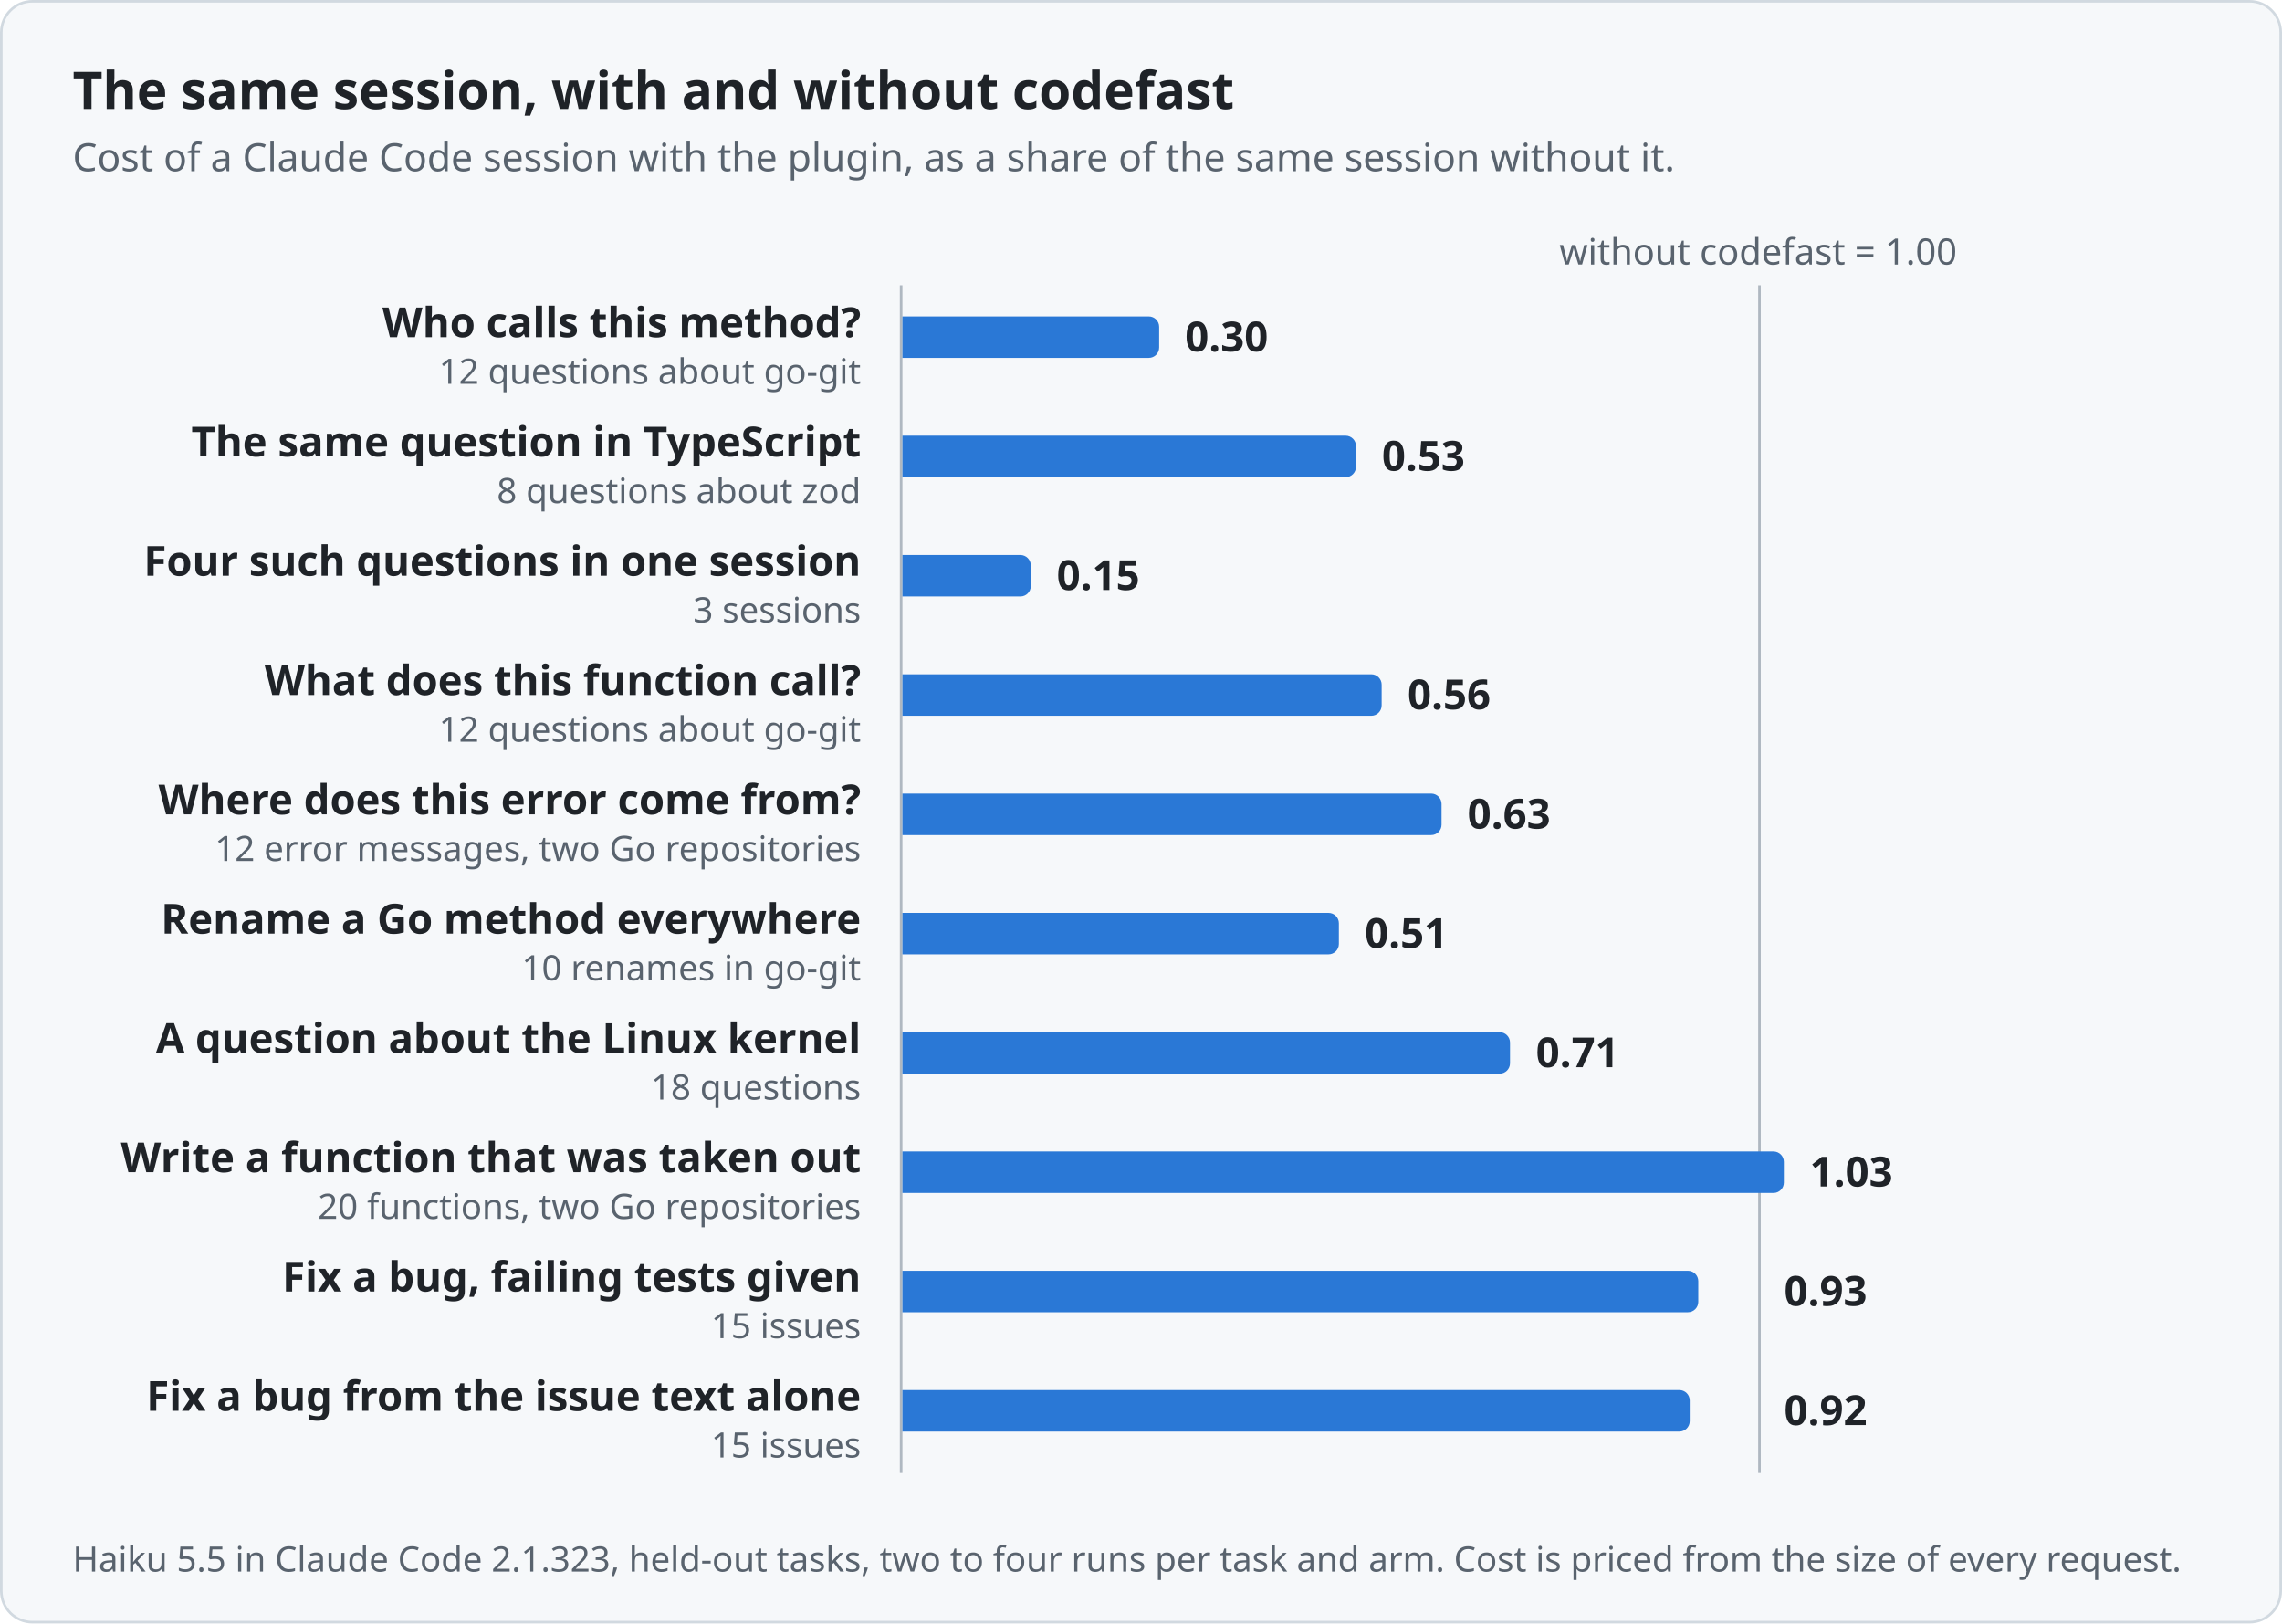
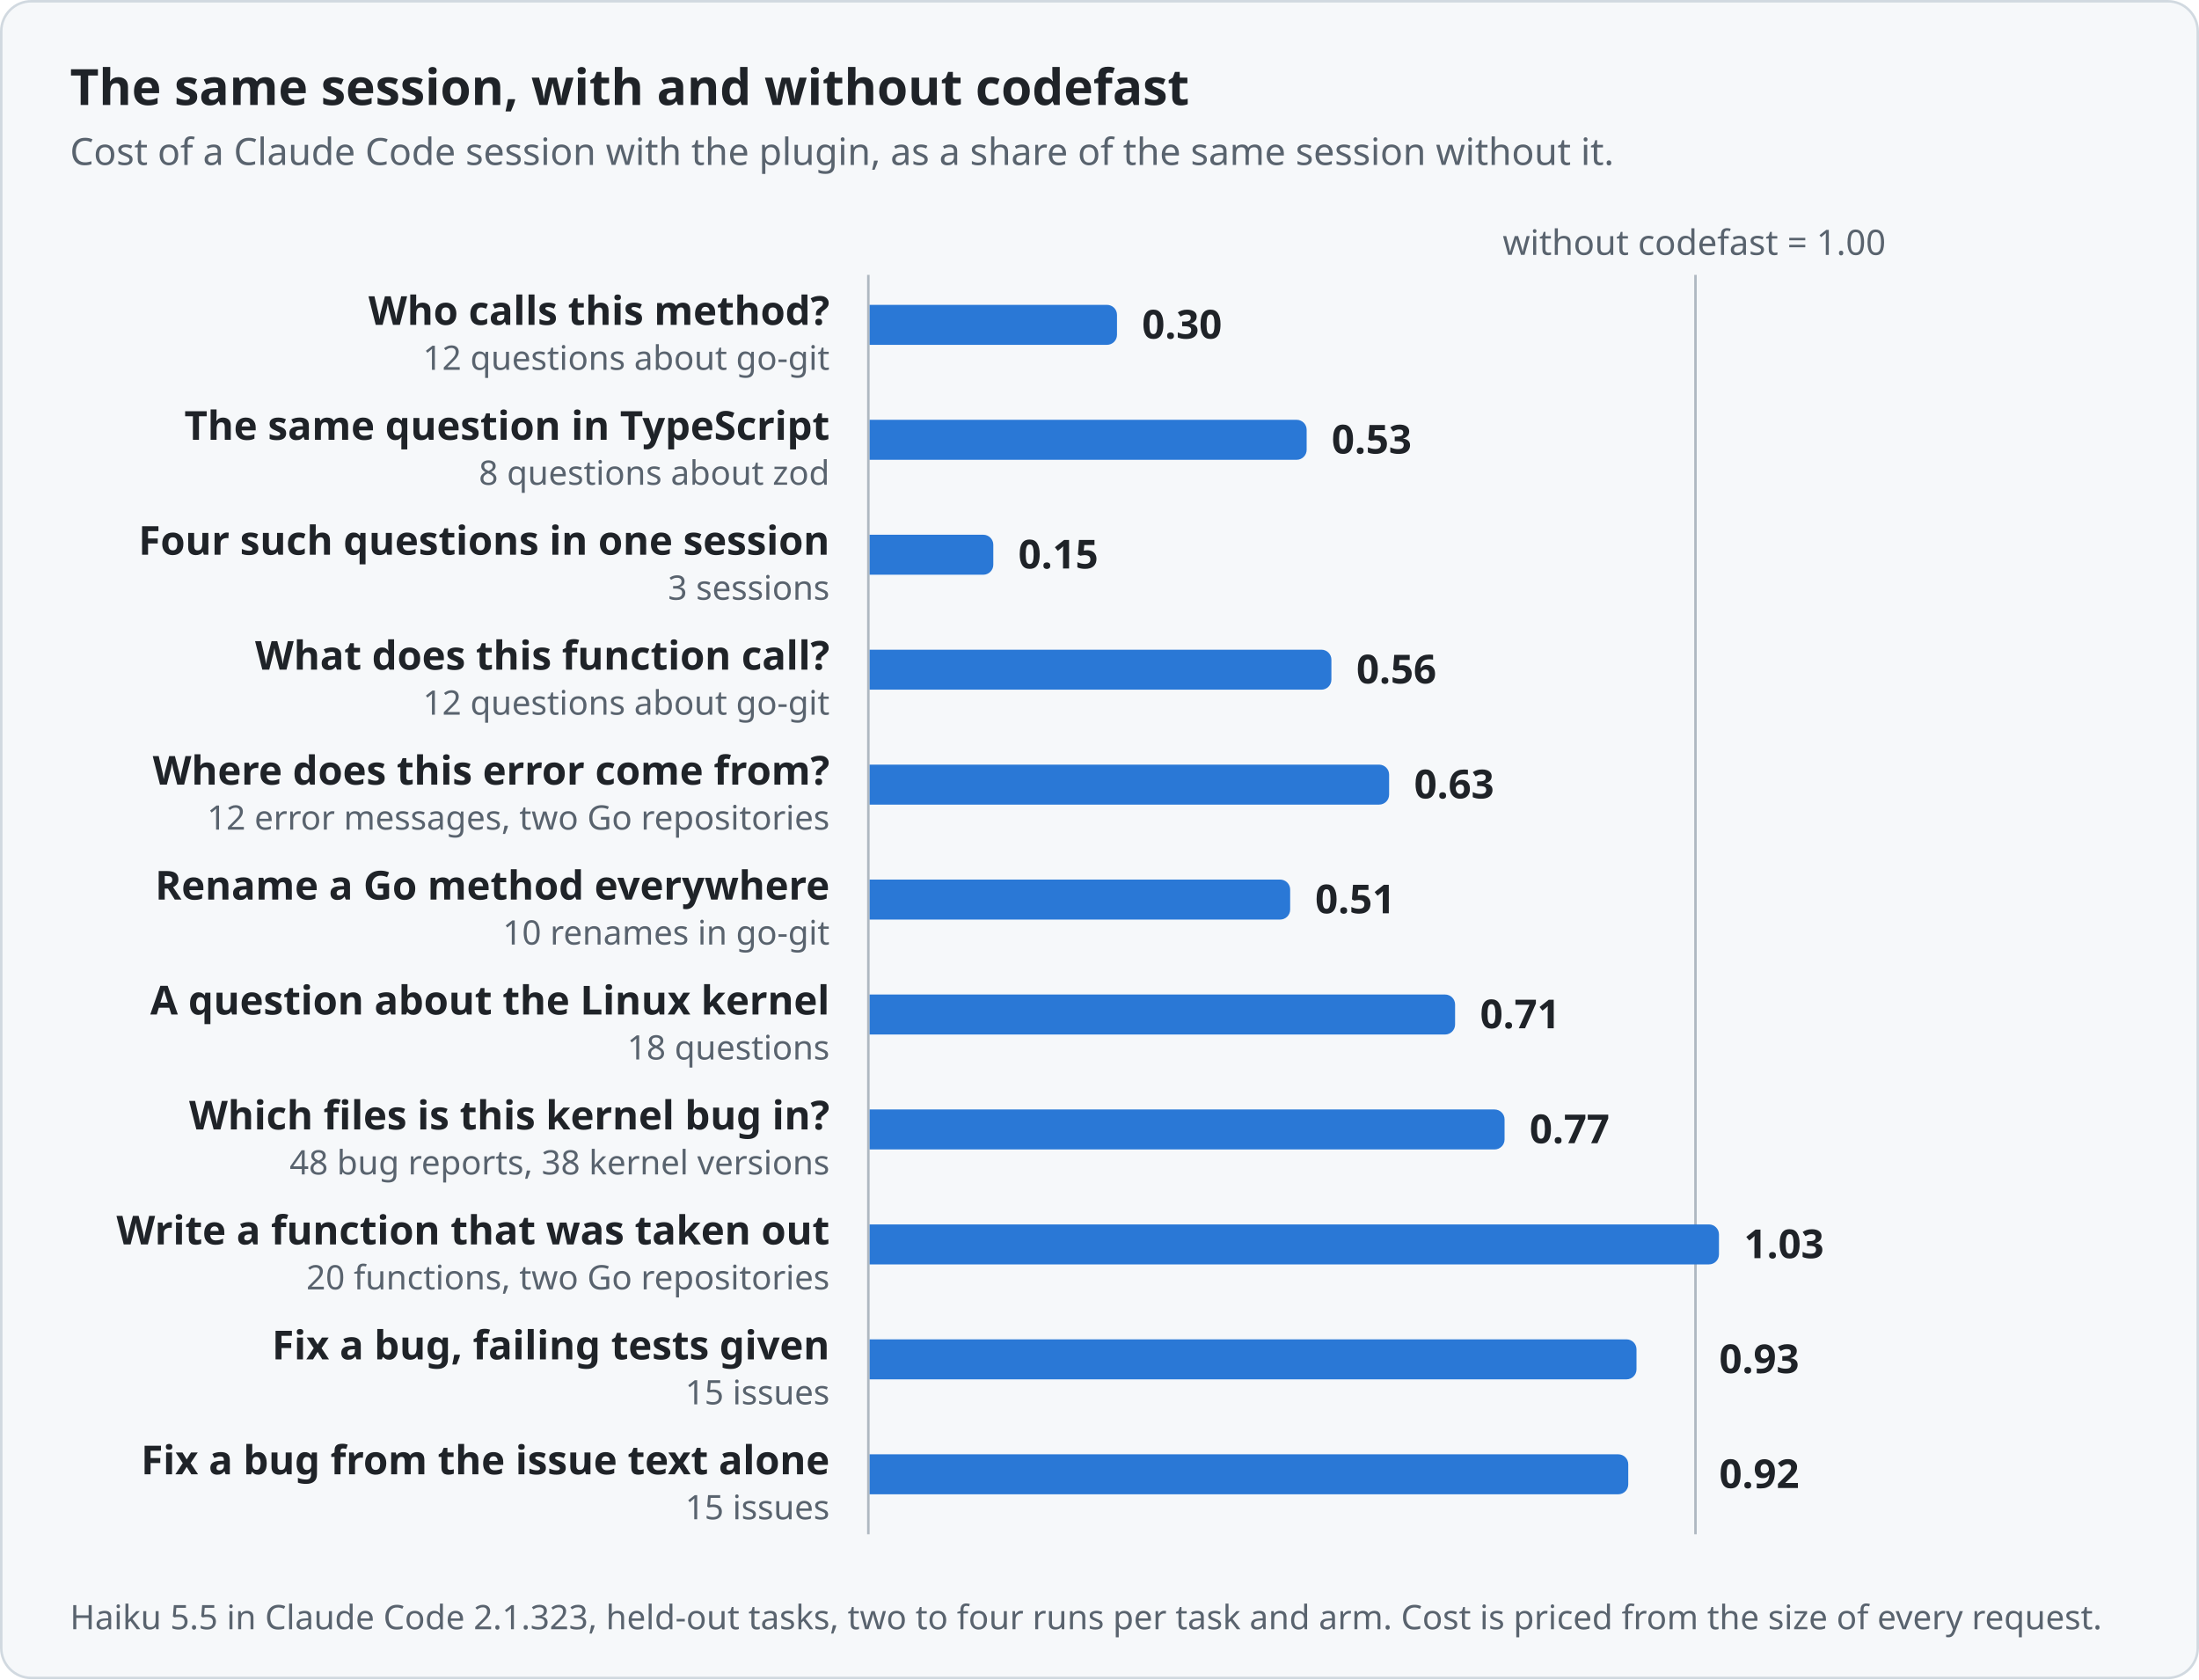
- <svg xmlns="http://www.w3.org/2000/svg" width="880" height="626" viewBox="0 0 880 626" role="img" aria-labelledby="t d" font-family="-apple-system, BlinkMacSystemFont, 'Segoe UI', 'Noto Sans', Helvetica, Arial, sans-serif">
-   <rect x="0.5" y="0.5" width="879" height="625" rx="12" fill="#f6f8fa" stroke="#d1d9e0" />
+ <svg xmlns="http://www.w3.org/2000/svg" width="880" height="672" viewBox="0 0 880 672" role="img" aria-labelledby="t d" font-family="-apple-system, BlinkMacSystemFont, 'Segoe UI', 'Noto Sans', Helvetica, Arial, sans-serif">
+   <rect x="0.5" y="0.5" width="879" height="671" rx="12" fill="#f6f8fa" stroke="#d1d9e0" />
  <text x="28" y="42" font-size="20" font-weight="600" fill="#1f2328">The same session, with and without codefast</text>
  <text x="28" y="66" font-size="15" fill="#59636e">Cost of a Claude Code session with the plugin, as a share of the same session without it.</text>
-   <path d="M347.5 110V568" stroke="#afb8c1" />
-   <path d="M678.5 110V568" stroke="#afb8c1" />
+   <path d="M347.5 110V614" stroke="#afb8c1" />
+   <path d="M678.5 110V614" stroke="#afb8c1" />
  <text x="678" y="102" font-size="14" fill="#59636e" text-anchor="middle">without codefast = 1.00</text>
  <text x="332" y="130" font-size="16" font-weight="600" fill="#1f2328" text-anchor="end">Who calls this method?</text>
  <text x="332" y="148" font-size="13.5" fill="#59636e" text-anchor="end">12 questions about go-git</text>
  <path fill="#2a78d6" d="M348 122h95.00a4 4 0 0 1 4 4v8a4 4 0 0 1 -4 4h-95.00z" />
  <text x="457.00" y="135.5" font-size="16" font-weight="600" fill="#1f2328">0.30</text>
  <text x="332" y="176" font-size="16" font-weight="600" fill="#1f2328" text-anchor="end">The same question in TypeScript</text>
  <text x="332" y="194" font-size="13.5" fill="#59636e" text-anchor="end">8 questions about zod</text>
  <path fill="#2a78d6" d="M348 168h170.90a4 4 0 0 1 4 4v8a4 4 0 0 1 -4 4h-170.90z" />
  <text x="532.90" y="181.5" font-size="16" font-weight="600" fill="#1f2328">0.53</text>
  <text x="332" y="222" font-size="16" font-weight="600" fill="#1f2328" text-anchor="end">Four such questions in one session</text>
  <text x="332" y="240" font-size="13.5" fill="#59636e" text-anchor="end">3 sessions</text>
  <path fill="#2a78d6" d="M348 214h45.50a4 4 0 0 1 4 4v8a4 4 0 0 1 -4 4h-45.50z" />
  <text x="407.50" y="227.5" font-size="16" font-weight="600" fill="#1f2328">0.15</text>
  <text x="332" y="268" font-size="16" font-weight="600" fill="#1f2328" text-anchor="end">What does this function call?</text>
  <text x="332" y="286" font-size="13.5" fill="#59636e" text-anchor="end">12 questions about go-git</text>
  <path fill="#2a78d6" d="M348 260h180.80a4 4 0 0 1 4 4v8a4 4 0 0 1 -4 4h-180.80z" />
  <text x="542.80" y="273.5" font-size="16" font-weight="600" fill="#1f2328">0.56</text>
  <text x="332" y="314" font-size="16" font-weight="600" fill="#1f2328" text-anchor="end">Where does this error come from?</text>
  <text x="332" y="332" font-size="13.5" fill="#59636e" text-anchor="end">12 error messages, two Go repositories</text>
  <path fill="#2a78d6" d="M348 306h203.90a4 4 0 0 1 4 4v8a4 4 0 0 1 -4 4h-203.90z" />
  <text x="565.90" y="319.5" font-size="16" font-weight="600" fill="#1f2328">0.63</text>
  <text x="332" y="360" font-size="16" font-weight="600" fill="#1f2328" text-anchor="end">Rename a Go method everywhere</text>
  <text x="332" y="378" font-size="13.5" fill="#59636e" text-anchor="end">10 renames in go-git</text>
  <path fill="#2a78d6" d="M348 352h164.30a4 4 0 0 1 4 4v8a4 4 0 0 1 -4 4h-164.30z" />
  <text x="526.30" y="365.5" font-size="16" font-weight="600" fill="#1f2328">0.51</text>
  <text x="332" y="406" font-size="16" font-weight="600" fill="#1f2328" text-anchor="end">A question about the Linux kernel</text>
  <text x="332" y="424" font-size="13.5" fill="#59636e" text-anchor="end">18 questions</text>
  <path fill="#2a78d6" d="M348 398h230.30a4 4 0 0 1 4 4v8a4 4 0 0 1 -4 4h-230.30z" />
  <text x="592.30" y="411.5" font-size="16" font-weight="600" fill="#1f2328">0.71</text>
-   <text x="332" y="452" font-size="16" font-weight="600" fill="#1f2328" text-anchor="end">Write a function that was taken out</text>
-   <text x="332" y="470" font-size="13.5" fill="#59636e" text-anchor="end">20 functions, two Go repositories</text>
-   <path fill="#2a78d6" d="M348 444h335.90a4 4 0 0 1 4 4v8a4 4 0 0 1 -4 4h-335.90z" />
-   <text x="697.90" y="457.5" font-size="16" font-weight="600" fill="#1f2328">1.03</text>
-   <text x="332" y="498" font-size="16" font-weight="600" fill="#1f2328" text-anchor="end">Fix a bug, failing tests given</text>
-   <text x="332" y="516" font-size="13.5" fill="#59636e" text-anchor="end">15 issues</text>
-   <path fill="#2a78d6" d="M348 490h302.90a4 4 0 0 1 4 4v8a4 4 0 0 1 -4 4h-302.90z" />
-   <text x="688.00" y="503.5" font-size="16" font-weight="600" fill="#1f2328">0.93</text>
-   <text x="332" y="544" font-size="16" font-weight="600" fill="#1f2328" text-anchor="end">Fix a bug from the issue text alone</text>
+   <text x="332" y="452" font-size="16" font-weight="600" fill="#1f2328" text-anchor="end">Which files is this kernel bug in?</text>
+   <text x="332" y="470" font-size="13.5" fill="#59636e" text-anchor="end">48 bug reports, 38 kernel versions</text>
+   <path fill="#2a78d6" d="M348 444h250.10a4 4 0 0 1 4 4v8a4 4 0 0 1 -4 4h-250.10z" />
+   <text x="612.10" y="457.5" font-size="16" font-weight="600" fill="#1f2328">0.77</text>
+   <text x="332" y="498" font-size="16" font-weight="600" fill="#1f2328" text-anchor="end">Write a function that was taken out</text>
+   <text x="332" y="516" font-size="13.5" fill="#59636e" text-anchor="end">20 functions, two Go repositories</text>
+   <path fill="#2a78d6" d="M348 490h335.90a4 4 0 0 1 4 4v8a4 4 0 0 1 -4 4h-335.90z" />
+   <text x="697.90" y="503.5" font-size="16" font-weight="600" fill="#1f2328">1.03</text>
+   <text x="332" y="544" font-size="16" font-weight="600" fill="#1f2328" text-anchor="end">Fix a bug, failing tests given</text>
  <text x="332" y="562" font-size="13.5" fill="#59636e" text-anchor="end">15 issues</text>
-   <path fill="#2a78d6" d="M348 536h299.60a4 4 0 0 1 4 4v8a4 4 0 0 1 -4 4h-299.60z" />
-   <text x="688.00" y="549.5" font-size="16" font-weight="600" fill="#1f2328">0.92</text>
-   <text x="28" y="606" font-size="13.5" fill="#59636e">Haiku 5.5 in Claude Code 2.1.323, held-out tasks, two to four runs per task and arm. Cost is priced from the size of every request.</text>
+   <path fill="#2a78d6" d="M348 536h302.90a4 4 0 0 1 4 4v8a4 4 0 0 1 -4 4h-302.90z" />
+   <text x="688.00" y="549.5" font-size="16" font-weight="600" fill="#1f2328">0.93</text>
+   <text x="332" y="590" font-size="16" font-weight="600" fill="#1f2328" text-anchor="end">Fix a bug from the issue text alone</text>
+   <text x="332" y="608" font-size="13.5" fill="#59636e" text-anchor="end">15 issues</text>
+   <path fill="#2a78d6" d="M348 582h299.60a4 4 0 0 1 4 4v8a4 4 0 0 1 -4 4h-299.60z" />
+   <text x="688.00" y="595.5" font-size="16" font-weight="600" fill="#1f2328">0.92</text>
+   <text x="28" y="652" font-size="13.5" fill="#59636e">Haiku 5.5 in Claude Code 2.1.323, held-out tasks, two to four runs per task and arm. Cost is priced from the size of every request.</text>
</svg>
